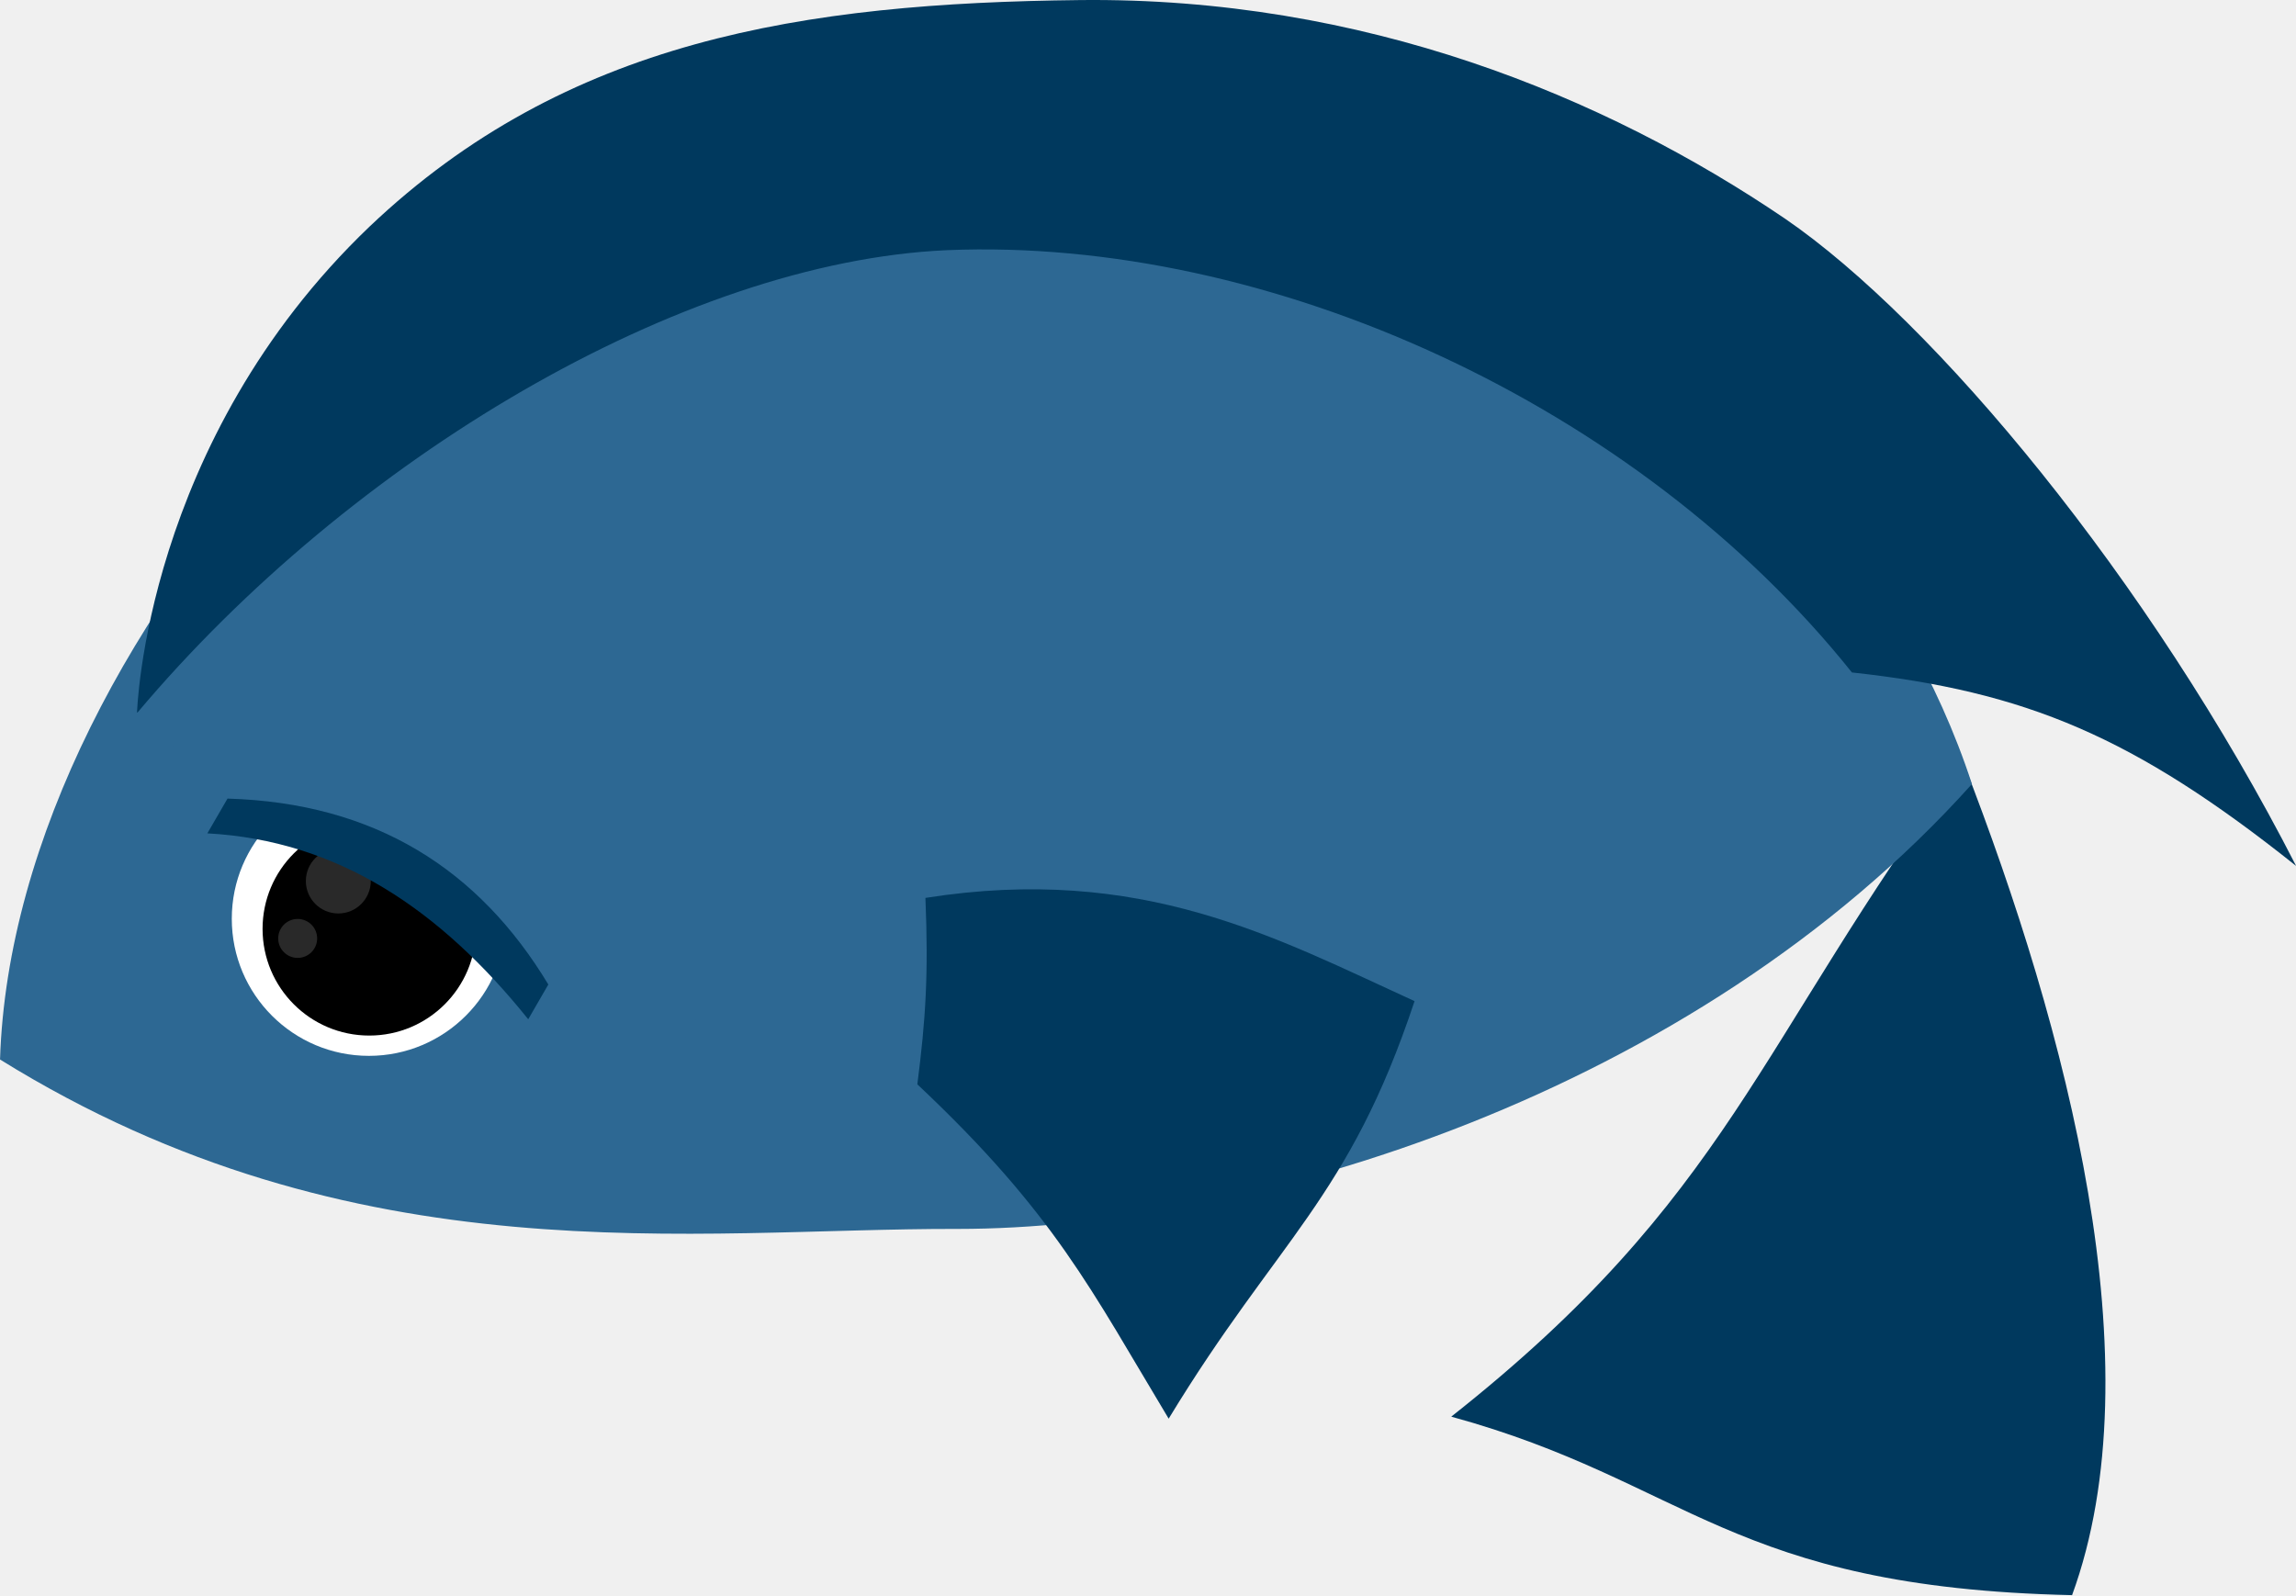
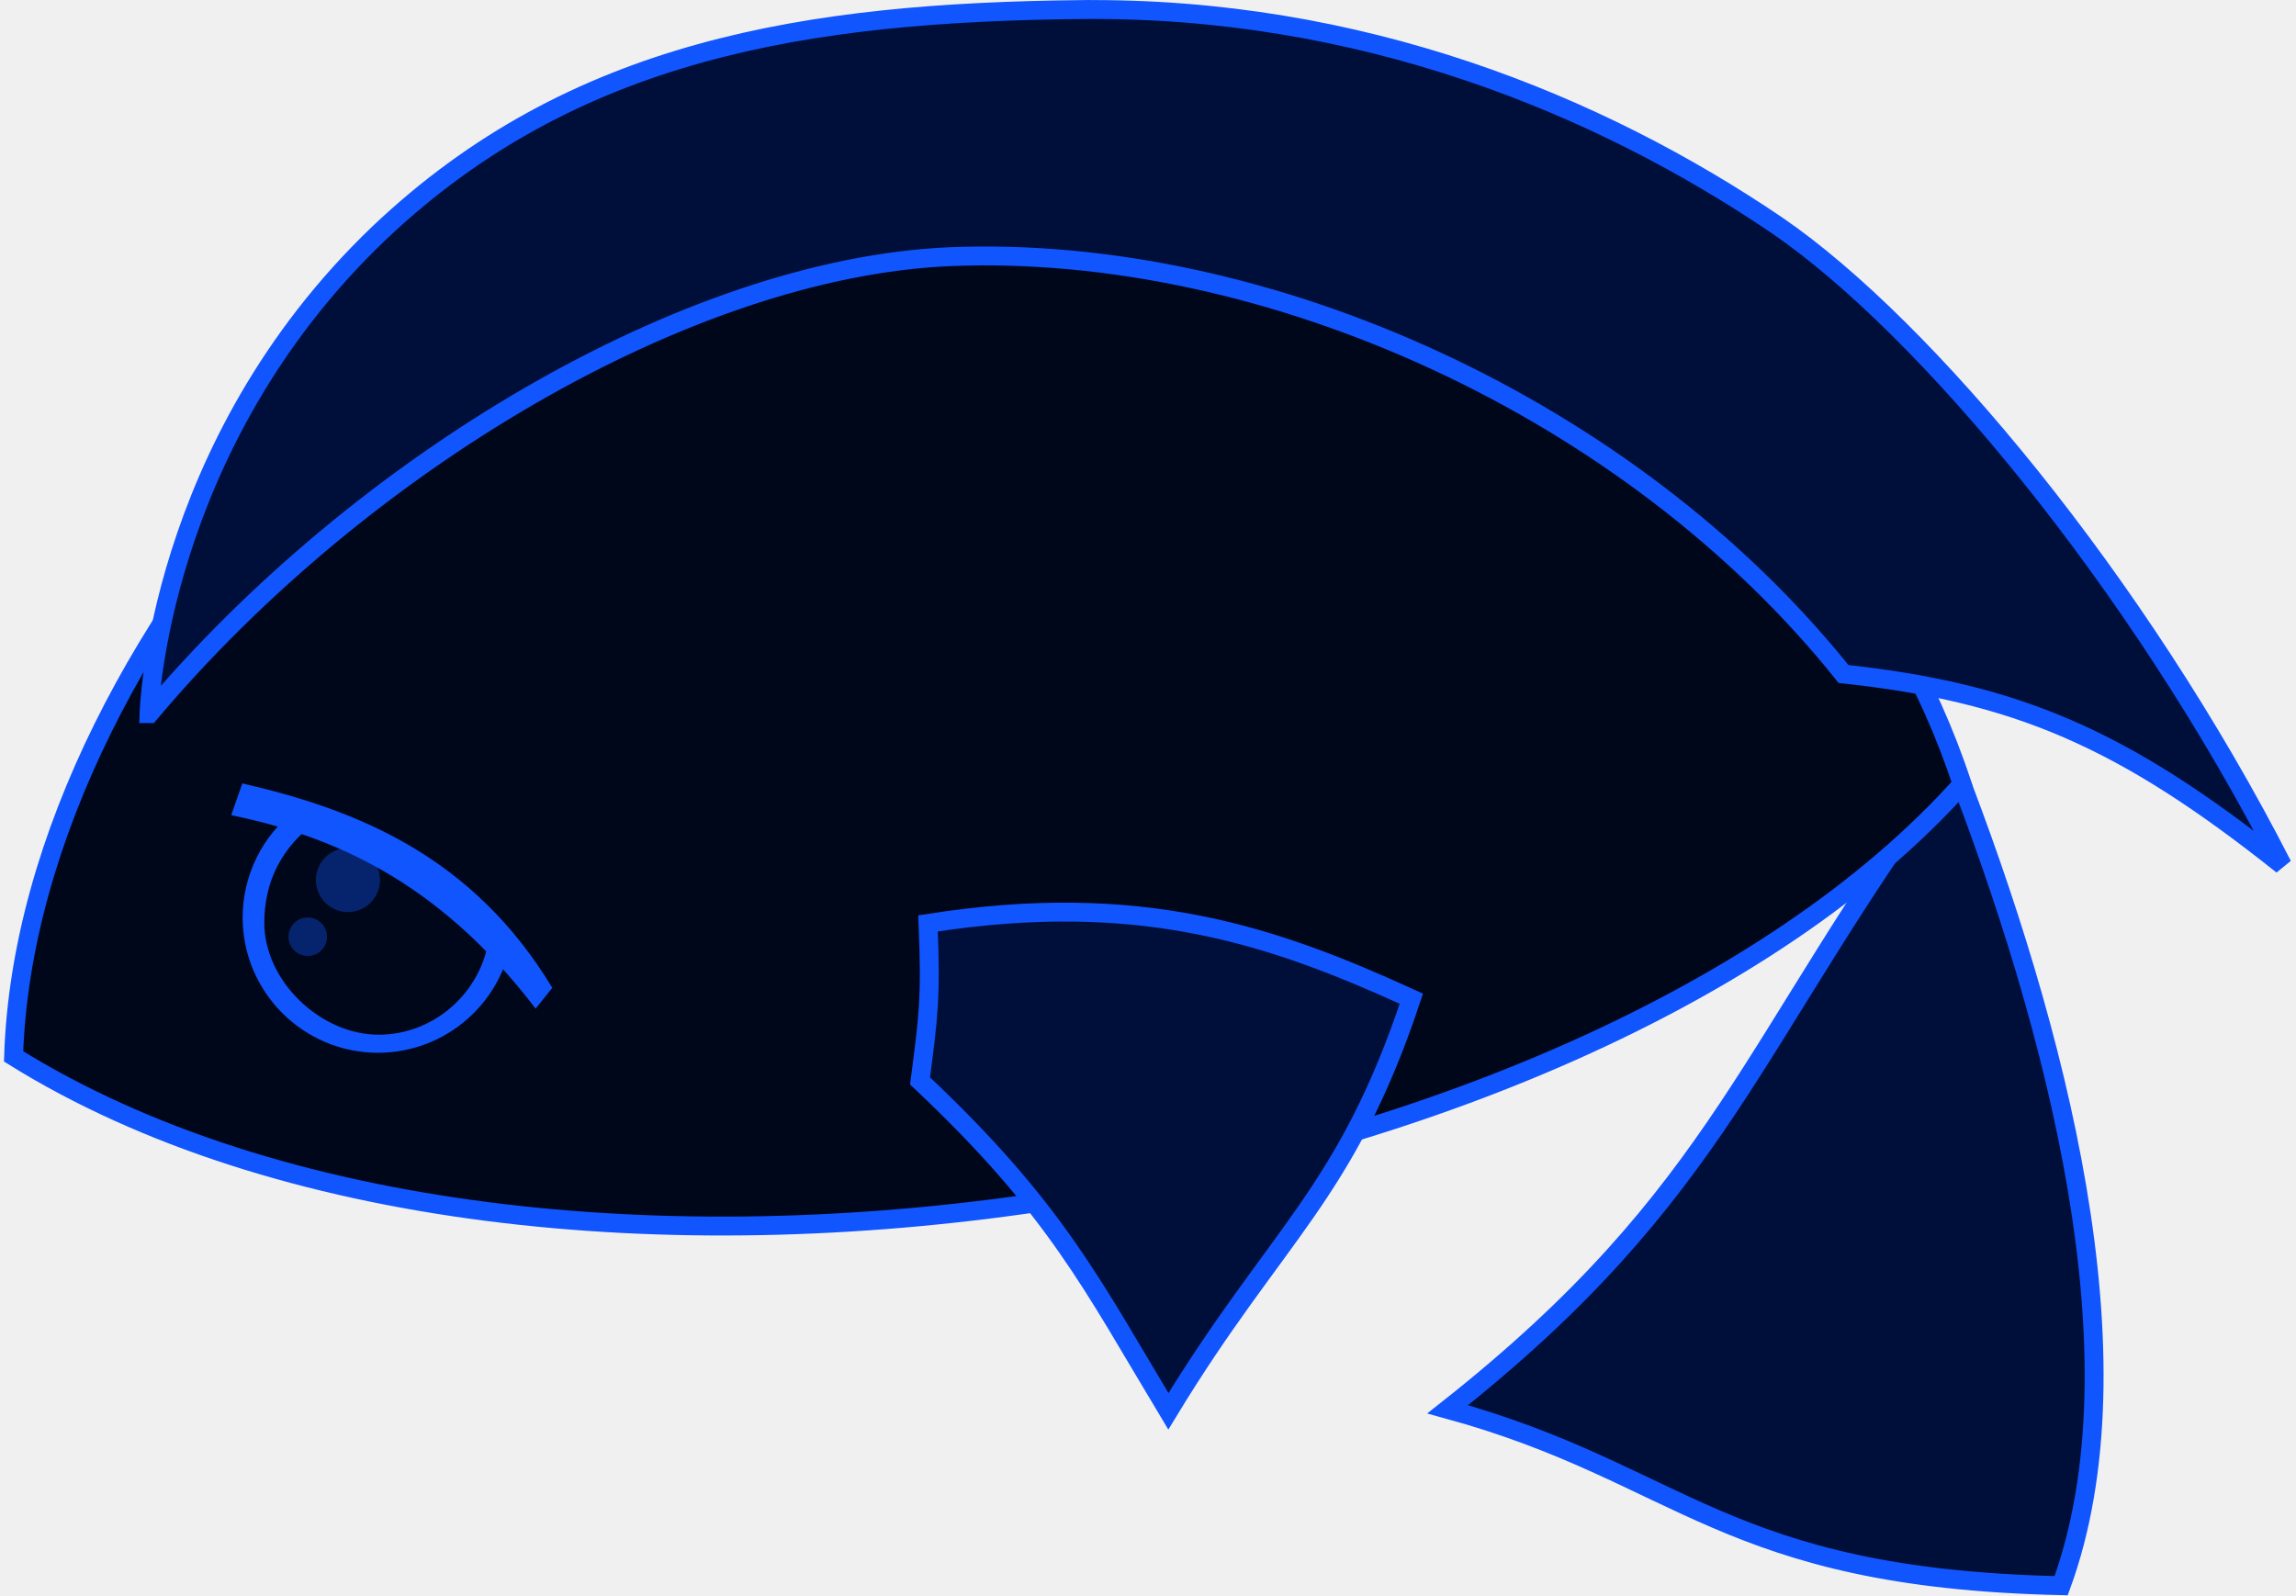
<svg xmlns="http://www.w3.org/2000/svg" width="180" height="125.068" viewBox="0 0 47.625 33.091" version="1.1" id="svg8">
  <defs id="defs2" />
  <g id="layer1" transform="translate(0,-263.9091)">
-     <g id="g942" transform="matrix(0.9975567,0,0,0.9975567,-125.2626,70.10013)">
-       <path id="path922" d="m 166.397,210.143 c -4.319,5.878 -4.852,9.02 -10.651,13.601 4.937,1.353 5.783,3.554 12.909,3.712 1.745,-4.772 -0.099,-11.75 -2.258,-17.313 z" style="fill:#00395e;fill-opacity:1;stroke-width:0.265" />
-       <path id="path924" d="m 144.734,196.311 c -8.792,0.387 -18.876,10.907 -19.164,20.006 7.393,4.587 14.432,3.509 19.92,3.523 6.058,0 15.276,-2.778 21.083,-9.252 -2.836,-8.671 -13.146,-14.638 -21.839,-14.277 z" style="fill:#2d6893;fill-opacity:1;stroke-width:0.265" />
-       <circle style="opacity:1;fill:#ffffff;fill-opacity:1;stroke-width:0.43" id="circle926" cx="133.24" cy="213.39" r="2.851" />
-       <circle r="2.219" cy="213.6" cx="133.248" id="circle928" style="opacity:1;fill:#000000;fill-opacity:1;stroke-width:0.335" />
-       <circle style="opacity:1;fill:#292929;fill-opacity:1;stroke-width:0.061" id="circle930" cx="131.759" cy="213.799" r="0.405" />
-       <circle r="0.675" cy="212.605" cx="132.604" id="circle932" style="opacity:1;fill:#292929;fill-opacity:1;stroke-width:0.102" />
-       <rect style="opacity:1;fill:#2d6893;fill-opacity:1;stroke-width:0.492" id="rect936" width="13.051" height="4.699" x="216.14" y="112.071" transform="rotate(30.08758)" />
-       <path style="fill:#00395e;fill-opacity:1;stroke:none;stroke-width:0.381px;stroke-linecap:butt;stroke-linejoin:miter;stroke-opacity:1" d="m 144.812,212.955 c 0.066,1.587 0.005,2.535 -0.168,3.878 2.855,2.686 3.615,4.276 5.226,6.953 2.277,-3.75 3.74,-4.553 5.113,-8.683 -2.883,-1.315 -5.67,-2.856 -10.17,-2.147 z" id="path938" />
-       <path id="path940" d="m 148.024,194.285 c -5.753,0.063 -10.681,0.825 -14.772,4.712 -4.682,4.478 -4.833,10.105 -4.833,10.105 h 0.009 c 4.435,-5.27 11.319,-9.373 16.836,-9.616 6.699,-0.278 14.354,3.204 18.813,8.782 3.627,0.393 5.872,1.341 9.236,4.023 -3.052,-5.971 -7.527,-11.336 -10.628,-13.461 -3.76,-2.552 -8.772,-4.609 -14.659,-4.545 z" style="fill:#00395e;fill-opacity:1;stroke:none;stroke-width:0.265px;stroke-linecap:butt;stroke-linejoin:miter;stroke-opacity:1" />
-       <path style="opacity:1;fill:#00395e;fill-opacity:1;stroke-width:0.291" d="m 130.3,210.891 -0.419,0.723 c 2.716,0.147 4.842,1.587 6.672,3.866 l 0.418,-0.723 c -1.44,-2.386 -3.592,-3.777 -6.672,-3.866 z" id="rect945" />
-     </g>
+     <path style="fill:#000f39;fill-opacity:1;stroke:#1155ff;stroke-width:0.392;stroke-miterlimit:4;stroke-dasharray:none;stroke-opacity:1" d="m 40.528,279.738 c -4.258,5.794 -4.782,8.891 -10.499,13.407 4.867,1.334 5.701,3.503 12.725,3.659 1.72,-4.704 -0.098,-11.583 -2.226,-17.066 z" id="path922" />
+     <path style="fill:#00071a;fill-opacity:1;stroke:#1155ff;stroke-width:0.392;stroke-miterlimit:4;stroke-dasharray:none;stroke-opacity:1" d="M 19.173,266.104 C 10.507,266.486 0.566,276.855 0.282,285.824 11.175,292.61 32.85,288.962 40.7,280.177 37.905,271.63 27.742,265.748 19.173,266.104 Z" id="path924" />
+     <path style="opacity:1;fill:#1155ff;fill-opacity:1;stroke-width:0.424" d="m 6.123,280.721 c -0.686,0.531 -1.088,1.35 -1.09,2.218 -3.9e-5,1.552 1.258,2.81 2.81,2.81 1.4,-0.002 2.585,-1.034 2.779,-2.42 l -0.481,-0.377 c 0.004,0.053 0.018,0.193 0.018,0.246 -0.075,1.208 -1.095,2.176 -2.304,2.176 -1.208,1e-5 -2.373,-1.114 -2.373,-2.322 7.844e-4,-0.841 0.346,-1.566 1.098,-2.11 z" id="circle926" />
+     <path style="opacity:0.365;fill:#1155ff;fill-opacity:1;stroke-width:0.06" d="m 7.217,281.5 a 0.665,0.665 0 0 0 -0.665,0.665 0.665,0.665 0 0 0 0.665,0.665 0.665,0.665 0 0 0 0.665,-0.665 0.665,0.665 0 0 0 -0.665,-0.665 z m -0.833,1.442 A 0.4,0.4 0 0 0 5.984,283.342 0.4,0.4 0 0 0 6.384,283.741 0.4,0.4 0 0 0 6.783,283.342 0.4,0.4 0 0 0 6.384,282.942 Z" id="circle930" />
+     <path id="path938" d="m 19.25,283.065 c 0.065,1.565 0.005,1.944 -0.166,3.268 2.814,2.648 3.563,4.214 5.151,6.854 2.245,-3.696 3.687,-4.488 5.04,-8.56 -2.842,-1.297 -5.589,-2.261 -10.025,-1.562 z" style="fill:#000f39;fill-opacity:1;stroke:#1155ff;stroke-width:0.392;stroke-linecap:butt;stroke-linejoin:miter;stroke-miterlimit:4;stroke-dasharray:none;stroke-opacity:1" />
+     <path style="fill:#000f39;fill-opacity:1;stroke:#1155ff;stroke-width:0.392;stroke-linecap:butt;stroke-linejoin:miter;stroke-miterlimit:4;stroke-dasharray:none;stroke-opacity:1" d="m 22.416,264.107 c -5.67,0.062 -10.529,0.813 -14.561,4.645 -4.615,4.414 -4.764,9.961 -4.764,9.961 h 0.009 c 4.372,-5.195 11.158,-9.24 16.595,-9.479 6.603,-0.274 14.149,3.158 18.544,8.657 3.575,0.387 5.788,1.322 9.104,3.966 -3.009,-5.886 -7.419,-11.174 -10.477,-13.269 -3.707,-2.516 -8.647,-4.543 -14.45,-4.48 z" id="path940" />
+     <path id="rect945" d="m 5.026,280.161 -0.23,0.658 c 2.028,0.424 4.245,1.304 6.314,4.014 l 0.346,-0.431 c -1.651,-2.732 -4.045,-3.693 -6.43,-4.241 z" style="opacity:1;fill:#1155ff;fill-opacity:1;stroke-width:0.287" />
  </g>
</svg>
